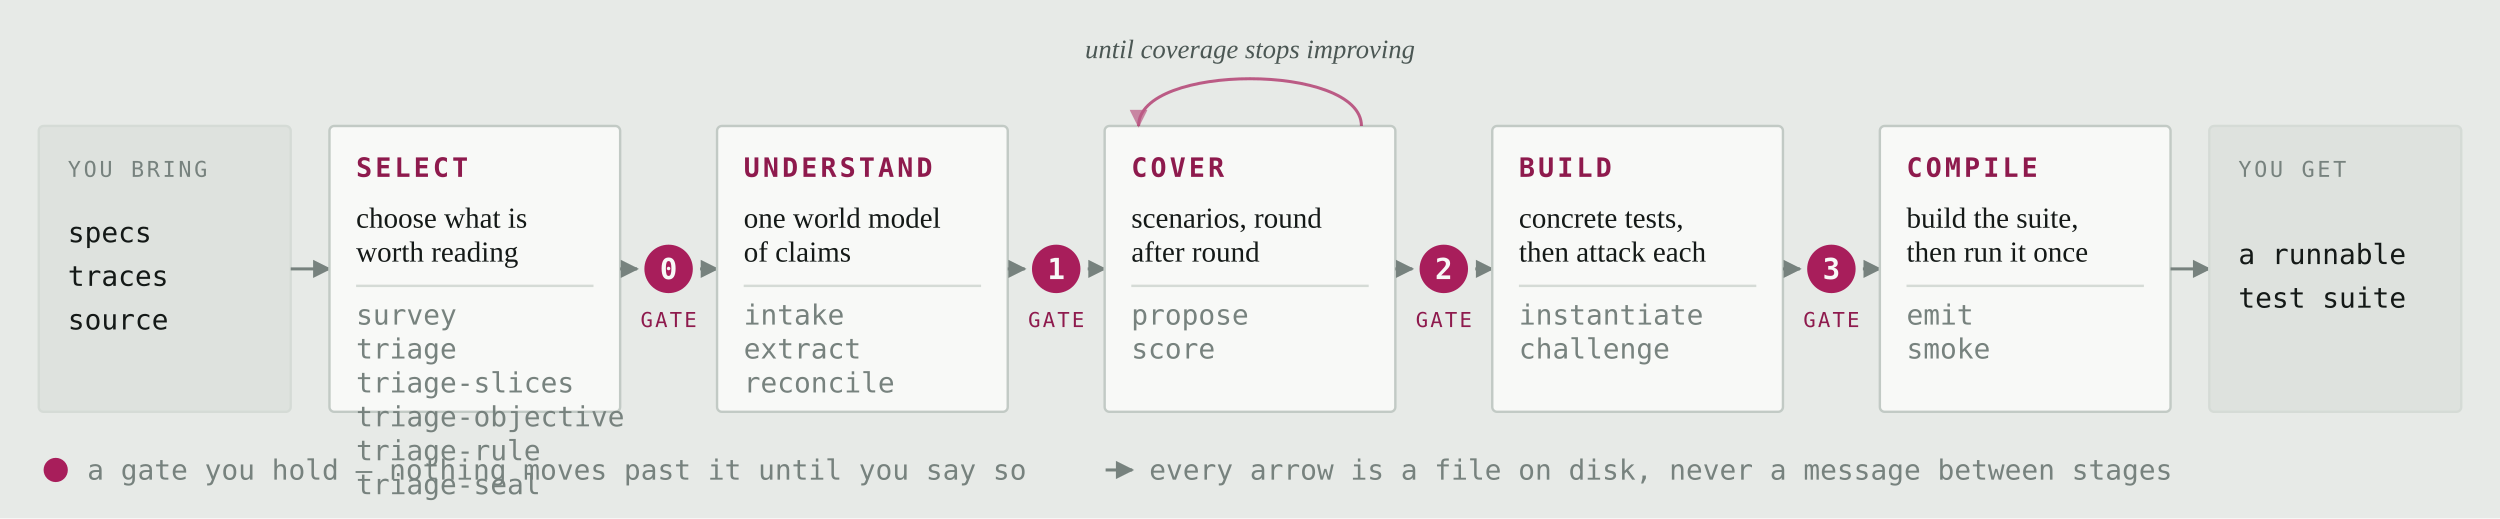
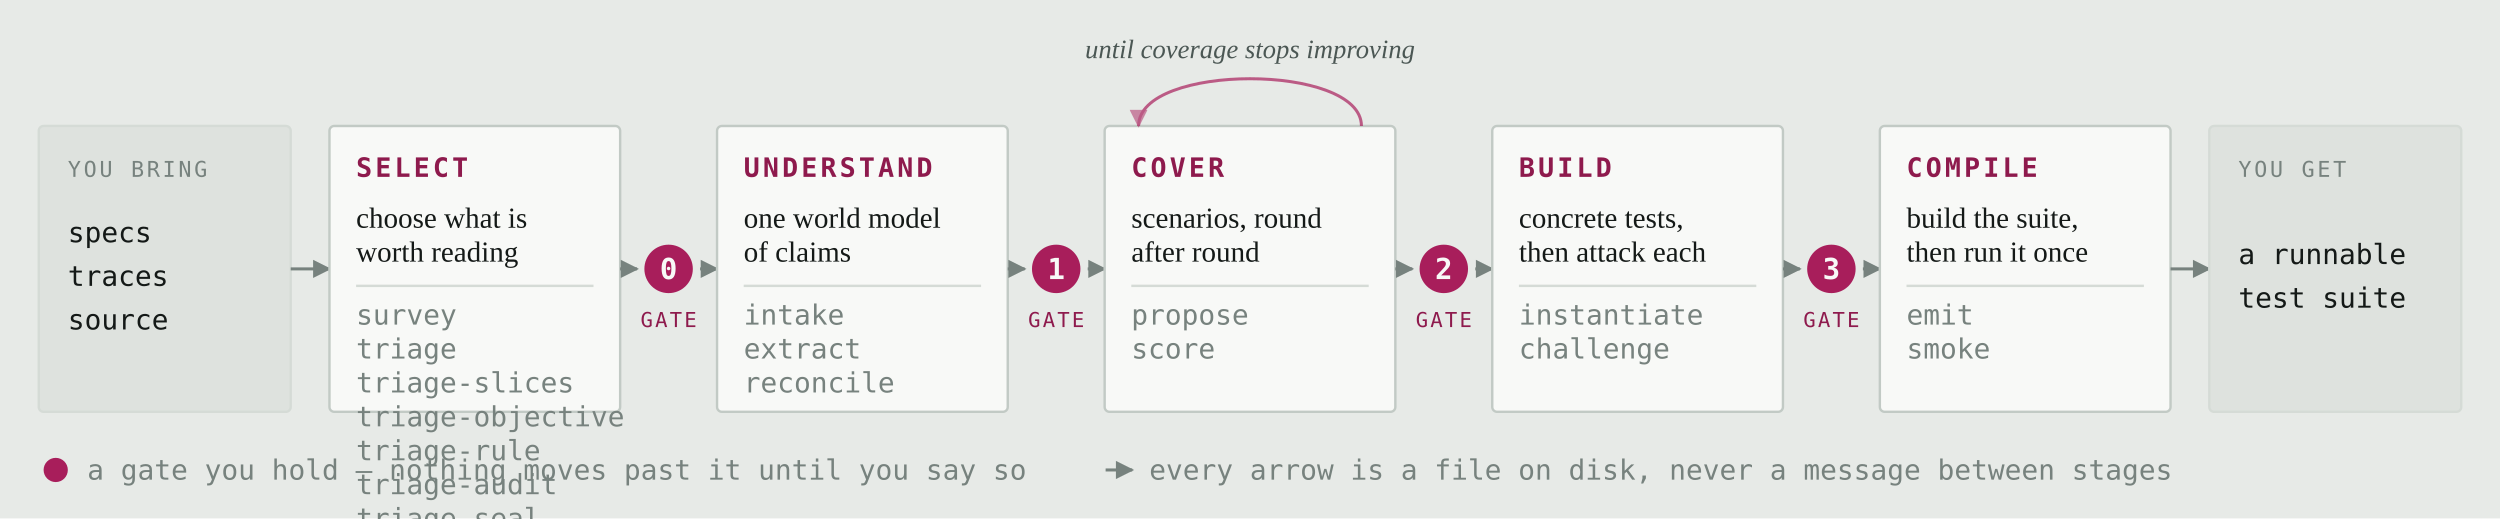
<svg xmlns="http://www.w3.org/2000/svg" viewBox="0 0 1032 214" width="1032" height="214" role="img" aria-labelledby="t d">
  <style>
  .bg{fill:#E7EAE7}
  .plate{fill:#DEE2DE;stroke:#D5DBD6;stroke-width:1}
  .box{fill:#F8F9F7;stroke:#C2CAC5;stroke-width:1}
  .hair{stroke:#D5DBD6;stroke-width:1}
  .verb{font-family:ui-monospace,"SF Mono","JetBrains Mono","IBM Plex Mono",Menlo,Consolas,monospace;font-weight:600;fill:#8E1A4D;letter-spacing:1.3px}
  .note{font-family:Charter,"Iowan Old Style","Source Serif 4",Georgia,"Times New Roman",serif;fill:#141917}
  .stage{font-family:ui-monospace,"SF Mono","JetBrains Mono","IBM Plex Mono",Menlo,Consolas,monospace;fill:#77827E}
  .plabel{font-family:ui-monospace,"SF Mono","JetBrains Mono","IBM Plex Mono",Menlo,Consolas,monospace;fill:#77827E;letter-spacing:1.1px}
  .pitem{font-family:ui-monospace,"SF Mono","JetBrains Mono","IBM Plex Mono",Menlo,Consolas,monospace;fill:#141917}
  .edge{stroke:#77827E;stroke-width:1.25;fill:none}
  .ar{fill:#77827E}
  .gate{fill:#A81E5B}
  .gnum{font-family:ui-monospace,"SF Mono","JetBrains Mono","IBM Plex Mono",Menlo,Consolas,monospace;font-weight:600;fill:#F8F9F7}
  .glab{font-family:ui-monospace,"SF Mono","JetBrains Mono","IBM Plex Mono",Menlo,Consolas,monospace;fill:#8E1A4D;letter-spacing:.9px}
  .loop{stroke:#A81E5B;stroke-width:1.25;fill:none;opacity:.7}
  .arl{fill:#A81E5B;opacity:.7}
  .looplab{font-family:Charter,"Iowan Old Style","Source Serif 4",Georgia,"Times New Roman",serif;font-style:italic;fill:#4B5754}
  .cap{font-family:ui-monospace,"SF Mono","JetBrains Mono","IBM Plex Mono",Menlo,Consolas,monospace;fill:#77827E}
</style>
  <defs>
    <marker id="ar" viewBox="0 0 10 10" refX="9" refY="5" markerWidth="6" markerHeight="6" orient="auto-start-reverse">
      <path d="M0 0 L10 5 L0 10 z" class="ar" />
    </marker>
    <marker id="arl" viewBox="0 0 10 10" refX="9" refY="5" markerWidth="6" markerHeight="6" orient="auto-start-reverse">
      <path d="M0 0 L10 5 L0 10 z" class="arl" />
    </marker>
  </defs>
  <rect width="1032" height="214" class="bg" />
  <rect x="16" y="52" width="104" height="118" rx="2" class="plate" />
  <text x="28.0" y="73.0" class="plabel" font-size="9" text-anchor="start">YOU BRING</text>
  <text x="28.0" y="100.0" class="pitem" font-size="11.5" text-anchor="start">specs</text>
  <text x="28.0" y="118.0" class="pitem" font-size="11.5" text-anchor="start">traces</text>
  <text x="28.0" y="136.0" class="pitem" font-size="11.5" text-anchor="start">source</text>
  <line x1="120" y1="111.0" x2="136" y2="111.0" class="edge" marker-end="url(#ar)" />
  <rect x="136" y="52" width="120" height="118" rx="2" class="box" />
  <text x="147.0" y="73.0" class="verb" font-size="11" text-anchor="start">SELECT</text>
  <text x="147.0" y="94.0" class="note" font-size="12" text-anchor="start">choose what is</text>
  <text x="147.0" y="108.0" class="note" font-size="12" text-anchor="start">worth reading</text>
  <line x1="147" y1="118" x2="245" y2="118" class="hair" />
  <text x="147.0" y="134.0" class="stage" font-size="11.5" text-anchor="start">survey</text>
  <text x="147.0" y="148.0" class="stage" font-size="11.5" text-anchor="start">triage</text>
  <text x="147.0" y="162.0" class="stage" font-size="11.5" text-anchor="start">triage-slices</text>
  <text x="147.0" y="176.0" class="stage" font-size="11.5" text-anchor="start">triage-objective</text>
  <text x="147.0" y="190.0" class="stage" font-size="11.5" text-anchor="start">triage-rule</text>
-   <text x="147.0" y="204.0" class="stage" font-size="11.5" text-anchor="start">triage-seal</text>
+   <text x="147.0" y="204.0" class="stage" font-size="11.5" text-anchor="start">triage-audit</text>
+   <text x="147.0" y="218.0" class="stage" font-size="11.5" text-anchor="start">triage-seal</text>
  <line x1="256" y1="111.0" x2="263.0" y2="111.0" class="edge" marker-end="url(#ar)" />
  <circle cx="276.0" cy="111.0" r="10" class="gate" />
  <text x="276.0" y="115.2" class="gnum" font-size="12" text-anchor="middle">0</text>
  <text x="276.0" y="135.0" class="glab" font-size="8.5" text-anchor="middle">GATE</text>
  <line x1="289.0" y1="111.0" x2="296" y2="111.0" class="edge" marker-end="url(#ar)" />
  <rect x="296" y="52" width="120" height="118" rx="2" class="box" />
  <text x="307.0" y="73.0" class="verb" font-size="11" text-anchor="start">UNDERSTAND</text>
  <text x="307.0" y="94.0" class="note" font-size="12" text-anchor="start">one world model</text>
  <text x="307.0" y="108.0" class="note" font-size="12" text-anchor="start">of claims</text>
  <line x1="307" y1="118" x2="405" y2="118" class="hair" />
  <text x="307.0" y="134.0" class="stage" font-size="11.5" text-anchor="start">intake</text>
  <text x="307.0" y="148.0" class="stage" font-size="11.5" text-anchor="start">extract</text>
  <text x="307.0" y="162.0" class="stage" font-size="11.5" text-anchor="start">reconcile</text>
  <line x1="416" y1="111.0" x2="423.0" y2="111.0" class="edge" marker-end="url(#ar)" />
  <circle cx="436.0" cy="111.0" r="10" class="gate" />
  <text x="436.0" y="115.2" class="gnum" font-size="12" text-anchor="middle">1</text>
  <text x="436.0" y="135.0" class="glab" font-size="8.5" text-anchor="middle">GATE</text>
  <line x1="449.0" y1="111.0" x2="456" y2="111.0" class="edge" marker-end="url(#ar)" />
  <rect x="456" y="52" width="120" height="118" rx="2" class="box" />
  <text x="467.0" y="73.0" class="verb" font-size="11" text-anchor="start">COVER</text>
  <text x="467.0" y="94.0" class="note" font-size="12" text-anchor="start">scenarios, round</text>
  <text x="467.0" y="108.0" class="note" font-size="12" text-anchor="start">after round</text>
  <line x1="467" y1="118" x2="565" y2="118" class="hair" />
  <text x="467.0" y="134.0" class="stage" font-size="11.5" text-anchor="start">propose</text>
  <text x="467.0" y="148.0" class="stage" font-size="11.5" text-anchor="start">score</text>
  <path d="M562 52 C 562 26, 470 26, 470 52" class="loop" marker-end="url(#arl)" />
  <text x="516.0" y="24.0" class="looplab" font-size="11" text-anchor="middle">until coverage stops improving</text>
  <line x1="576" y1="111.0" x2="583.0" y2="111.0" class="edge" marker-end="url(#ar)" />
  <circle cx="596.0" cy="111.0" r="10" class="gate" />
  <text x="596.0" y="115.2" class="gnum" font-size="12" text-anchor="middle">2</text>
  <text x="596.0" y="135.0" class="glab" font-size="8.5" text-anchor="middle">GATE</text>
  <line x1="609.0" y1="111.0" x2="616" y2="111.0" class="edge" marker-end="url(#ar)" />
  <rect x="616" y="52" width="120" height="118" rx="2" class="box" />
  <text x="627.0" y="73.0" class="verb" font-size="11" text-anchor="start">BUILD</text>
  <text x="627.0" y="94.0" class="note" font-size="12" text-anchor="start">concrete tests,</text>
  <text x="627.0" y="108.0" class="note" font-size="12" text-anchor="start">then attack each</text>
  <line x1="627" y1="118" x2="725" y2="118" class="hair" />
  <text x="627.0" y="134.0" class="stage" font-size="11.5" text-anchor="start">instantiate</text>
  <text x="627.0" y="148.0" class="stage" font-size="11.5" text-anchor="start">challenge</text>
  <line x1="736" y1="111.0" x2="743.0" y2="111.0" class="edge" marker-end="url(#ar)" />
  <circle cx="756.0" cy="111.0" r="10" class="gate" />
  <text x="756.0" y="115.2" class="gnum" font-size="12" text-anchor="middle">3</text>
  <text x="756.0" y="135.0" class="glab" font-size="8.5" text-anchor="middle">GATE</text>
  <line x1="769.0" y1="111.0" x2="776" y2="111.0" class="edge" marker-end="url(#ar)" />
  <rect x="776" y="52" width="120" height="118" rx="2" class="box" />
  <text x="787.0" y="73.0" class="verb" font-size="11" text-anchor="start">COMPILE</text>
  <text x="787.0" y="94.0" class="note" font-size="12" text-anchor="start">build the suite,</text>
  <text x="787.0" y="108.0" class="note" font-size="12" text-anchor="start">then run it once</text>
  <line x1="787" y1="118" x2="885" y2="118" class="hair" />
  <text x="787.0" y="134.0" class="stage" font-size="11.5" text-anchor="start">emit</text>
  <text x="787.0" y="148.0" class="stage" font-size="11.5" text-anchor="start">smoke</text>
  <line x1="896" y1="111.0" x2="912" y2="111.0" class="edge" marker-end="url(#ar)" />
  <rect x="912" y="52" width="104" height="118" rx="2" class="plate" />
  <text x="924.0" y="73.0" class="plabel" font-size="9" text-anchor="start">YOU GET</text>
  <text x="924.0" y="109.0" class="pitem" font-size="11.5" text-anchor="start">a runnable</text>
  <text x="924.0" y="127.0" class="pitem" font-size="11.5" text-anchor="start">test suite</text>
  <circle cx="23.0" cy="194" r="5" class="gate" />
  <text x="36.0" y="198.0" class="cap" font-size="11.5" text-anchor="start">a gate you hold — nothing moves past it until you say so</text>
  <line x1="456.4" y1="194" x2="467.4" y2="194" class="edge" marker-end="url(#ar)" />
  <text x="474.4" y="198.0" class="cap" font-size="11.5" text-anchor="start">every arrow is a file on disk, never a message between stages</text>
</svg>
